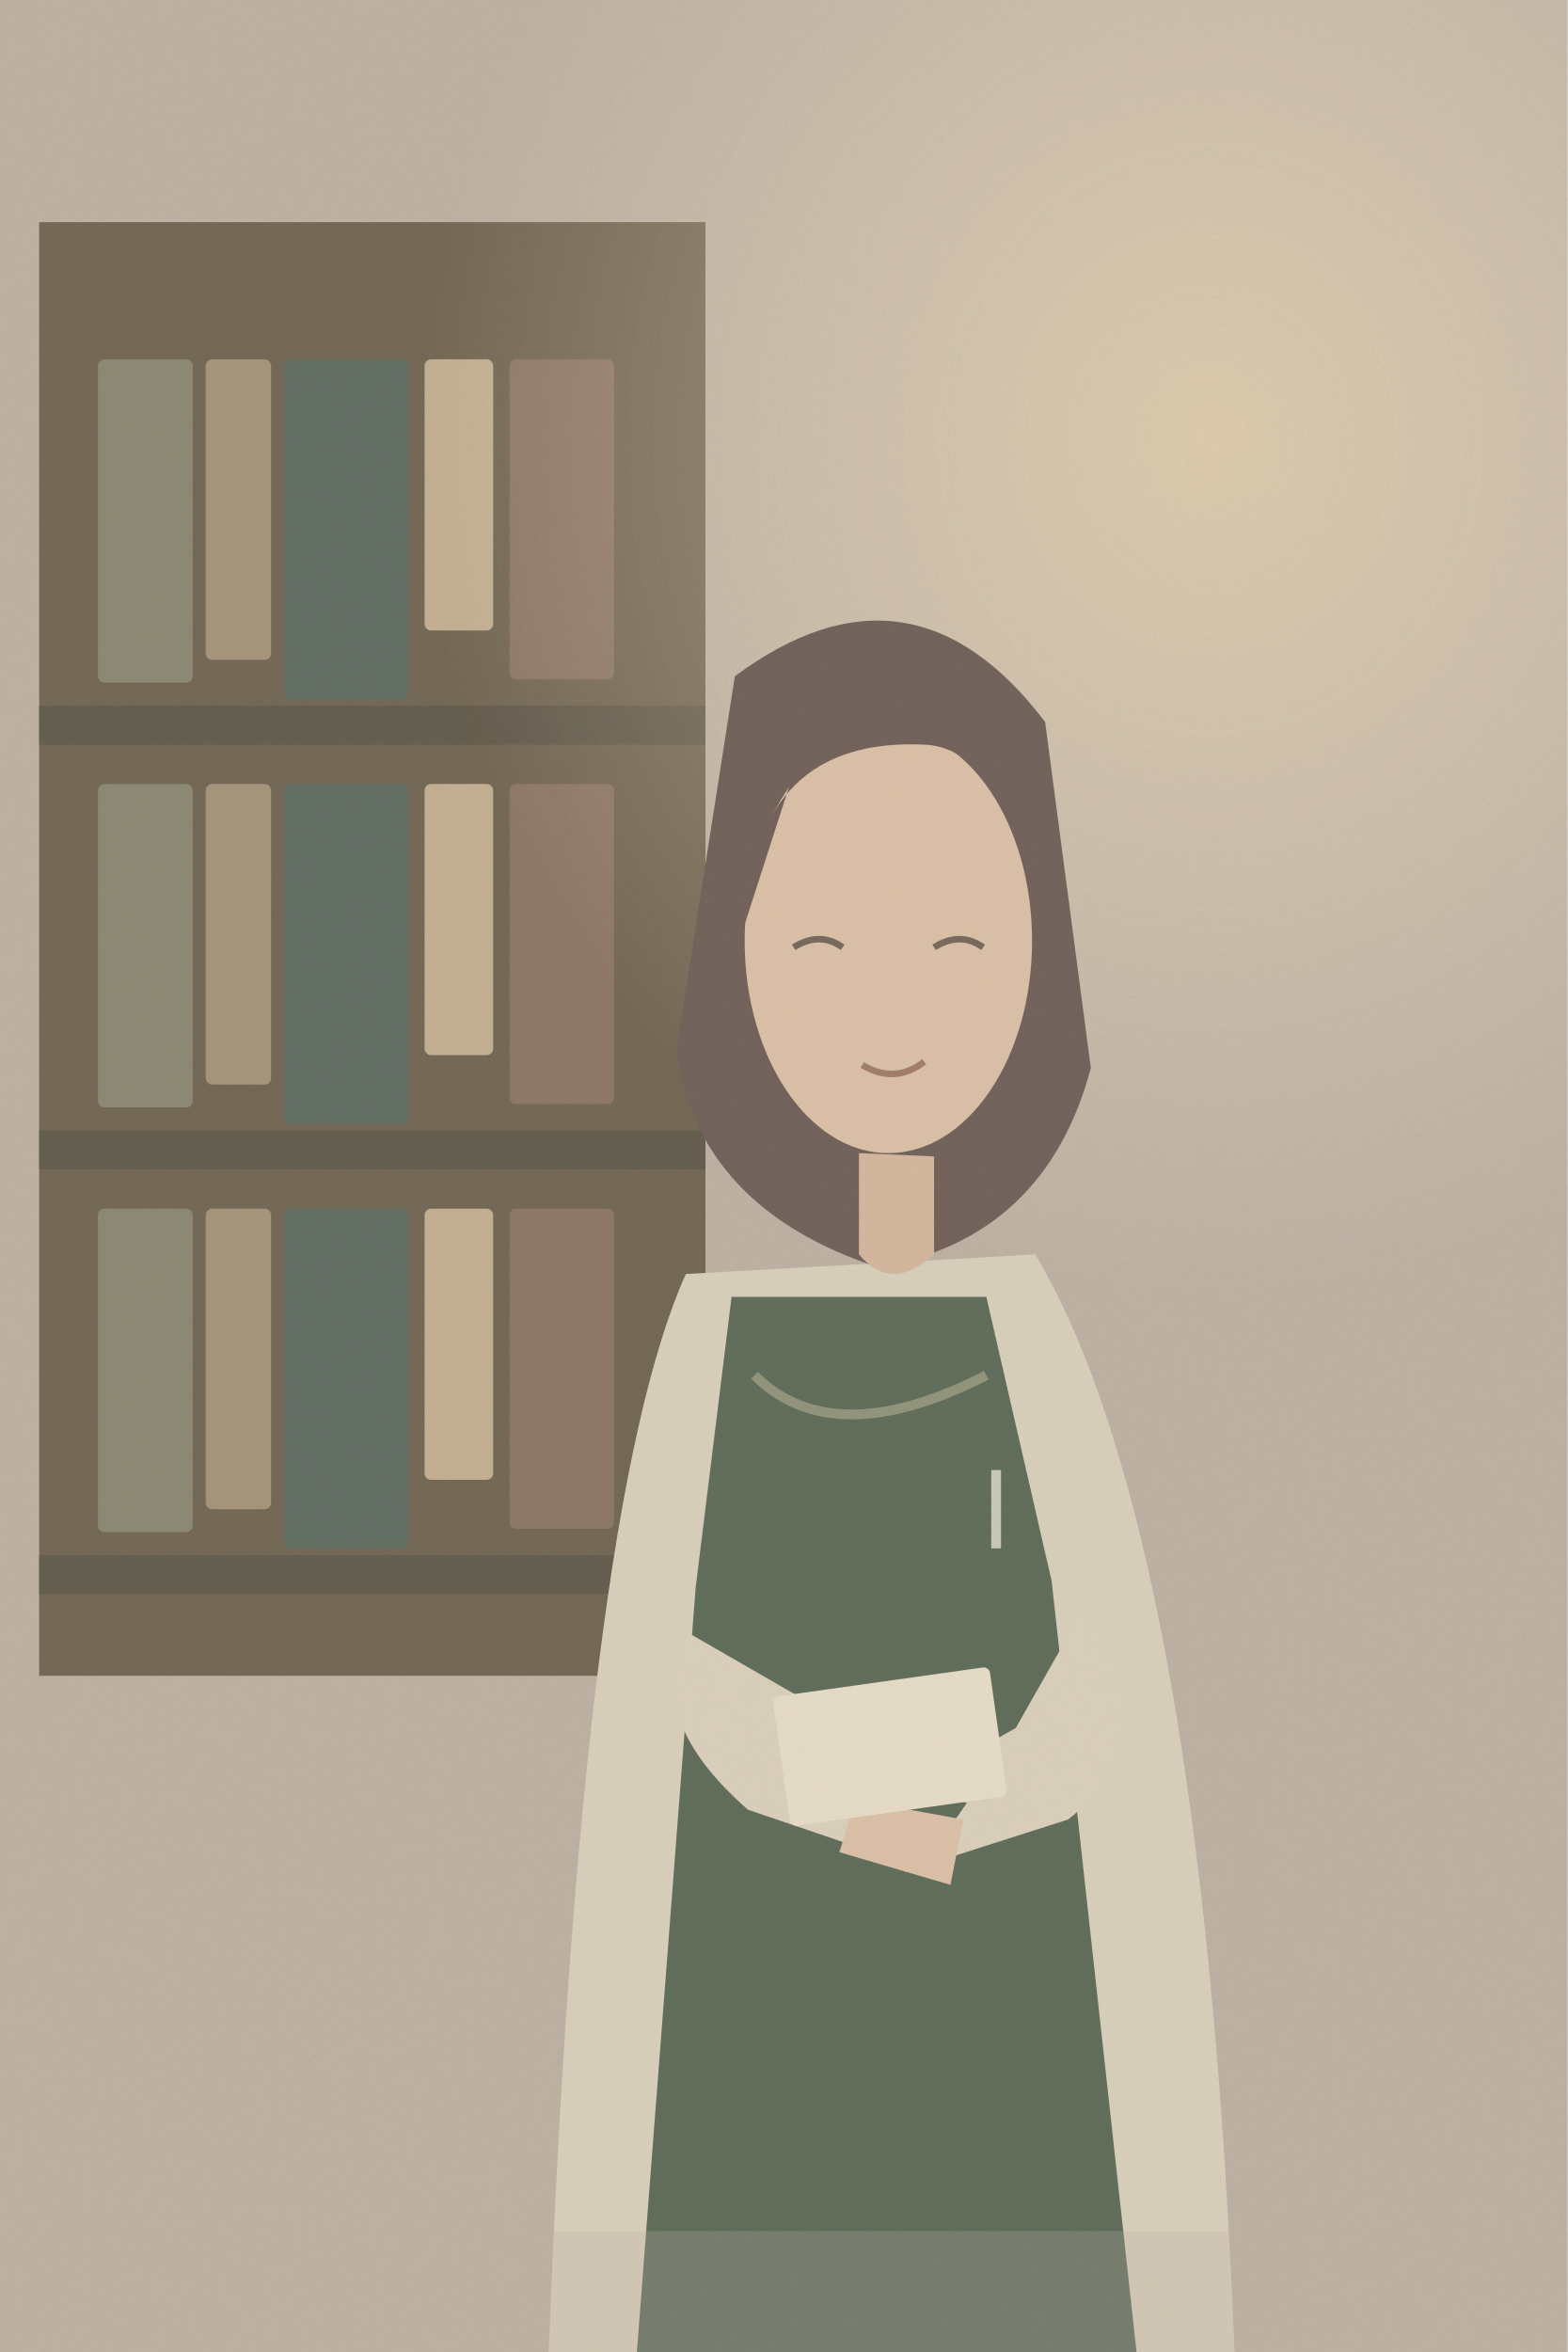
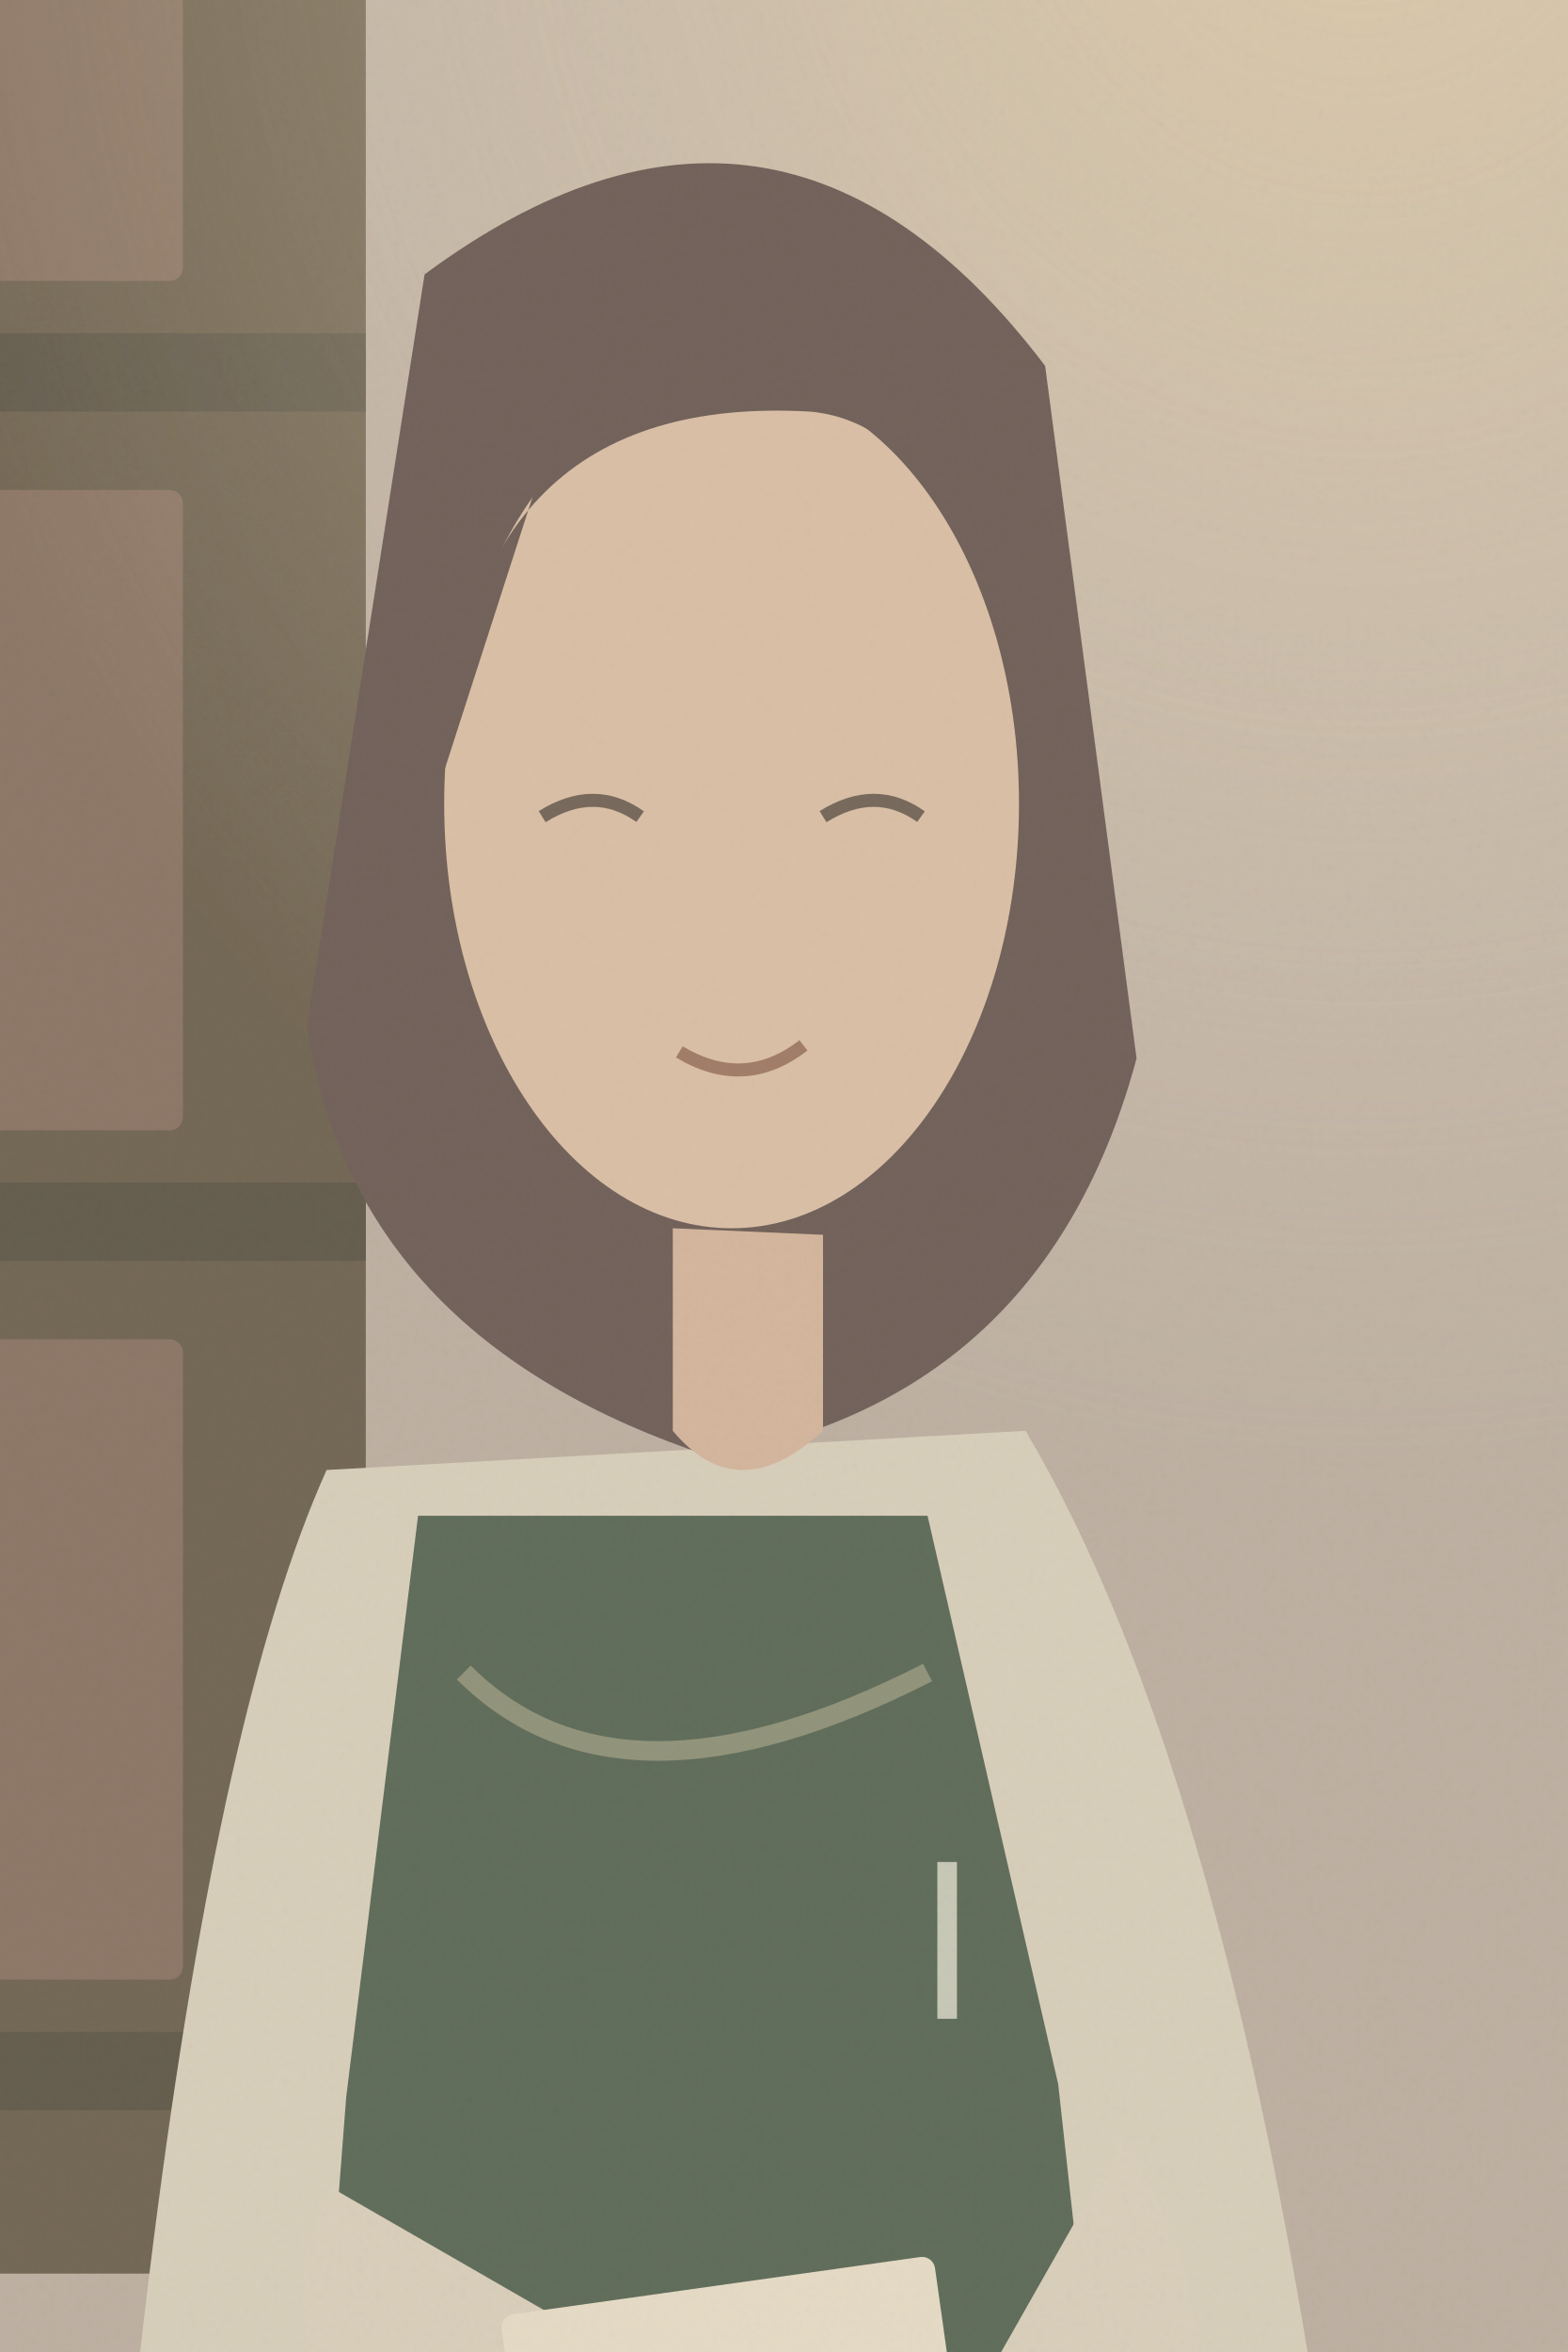
- <svg xmlns="http://www.w3.org/2000/svg" viewBox="0 0 480 720">
+ <svg xmlns="http://www.w3.org/2000/svg" viewBox="160 165 240 360">
  <defs>
    <radialGradient id="light">
      <stop stop-color="#f4deb2" stop-opacity=".55" />
      <stop offset="1" stop-color="#eee3cd" stop-opacity="0" />
    </radialGradient>
    <filter id="grain">
      <feTurbulence baseFrequency=".7" numOctaves="3" stitchTiles="stitch" />
      <feColorMatrix type="saturate" values="0" />
      <feComponentTransfer>
        <feFuncA type="linear" slope=".055" />
      </feComponentTransfer>
      <feBlend in="SourceGraphic" mode="multiply" />
    </filter>
  </defs>
  <g filter="url(#grain)">
    <rect width="480" height="720" fill="#bdb0a2" />
    <rect x="12" y="68" width="204" height="445" fill="#756956" />
    <rect x="30" y="110" width="29" height="99" rx="2" fill="#8c8975" />
    <rect x="63" y="110" width="20" height="92" rx="2" fill="#a6957b" />
    <rect x="87" y="110" width="38" height="104" rx="2" fill="#636e65" />
    <rect x="130" y="110" width="21" height="83" rx="2" fill="#c2af91" />
    <rect x="156" y="110" width="32" height="98" rx="2" fill="#8e7867" />
    <rect x="30" y="240" width="29" height="99" rx="2" fill="#8c8975" />
    <rect x="63" y="240" width="20" height="92" rx="2" fill="#a6957b" />
    <rect x="87" y="240" width="38" height="104" rx="2" fill="#636e65" />
    <rect x="130" y="240" width="21" height="83" rx="2" fill="#c2af91" />
    <rect x="156" y="240" width="32" height="98" rx="2" fill="#8e7867" />
    <rect x="30" y="370" width="29" height="99" rx="2" fill="#8c8975" />
    <rect x="63" y="370" width="20" height="92" rx="2" fill="#a6957b" />
    <rect x="87" y="370" width="38" height="104" rx="2" fill="#636e65" />
    <rect x="130" y="370" width="21" height="83" rx="2" fill="#c2af91" />
    <rect x="156" y="370" width="32" height="98" rx="2" fill="#8e7867" />
    <path d="M12 222H216M12 352H216M12 482H216" stroke="#665e4f" stroke-width="12" />
    <ellipse cx="370" cy="135" rx="240" ry="260" fill="url(#light)" />
    <path d="M210 390Q178 461 168 720H378Q368 470 317 384" fill="#d7ceba" />
    <path d="M224 397L213 486 195 720H348L322 484 302 397" fill="#626e5c" />
    <path d="M231 421Q255 445 302 421" fill="none" stroke="#92947b" stroke-width="3" />
    <path d="M225 207Q279 167 320 221L334 327Q320 379 269 388 214 370 207 322Z" fill="#73645b" />
    <ellipse cx="272" cy="288" rx="44" ry="65" fill="#d9bfa6" />
    <path d="M228 283Q231 225 284 228 307 230 318 278L305 237 291 213 248 221Z" fill="#73645b" />
    <path d="M243 290q8-5 15 0m28 0q8-5 15 0" fill="none" stroke="#786b5d" stroke-width="2" />
    <path d="M264 326q10 6 19-1" fill="none" stroke="#a27e6b" stroke-width="2" />
    <path d="M263 353v31q10 12 23 0v-30" fill="#d3b69d" />
    <path d="M211 500q-15 25 18 54l53 18 14-20-52-33M332 492q25 42-5 65l-50 16-9-20 43-24" fill="#d8ceba" />
    <path d="M262 551l33 6-4 20-34-10" fill="#d9bfa6" />
    <rect x="239" y="515" width="67" height="40" rx="2" fill="#e4dac4" transform="rotate(-8 270 535)" />
    <path d="M305 450v24" stroke="#c7c7b7" stroke-width="3" />
    <rect y="683" width="480" height="37" fill="#bdb0a2" opacity=".25" />
  </g>
</svg>
